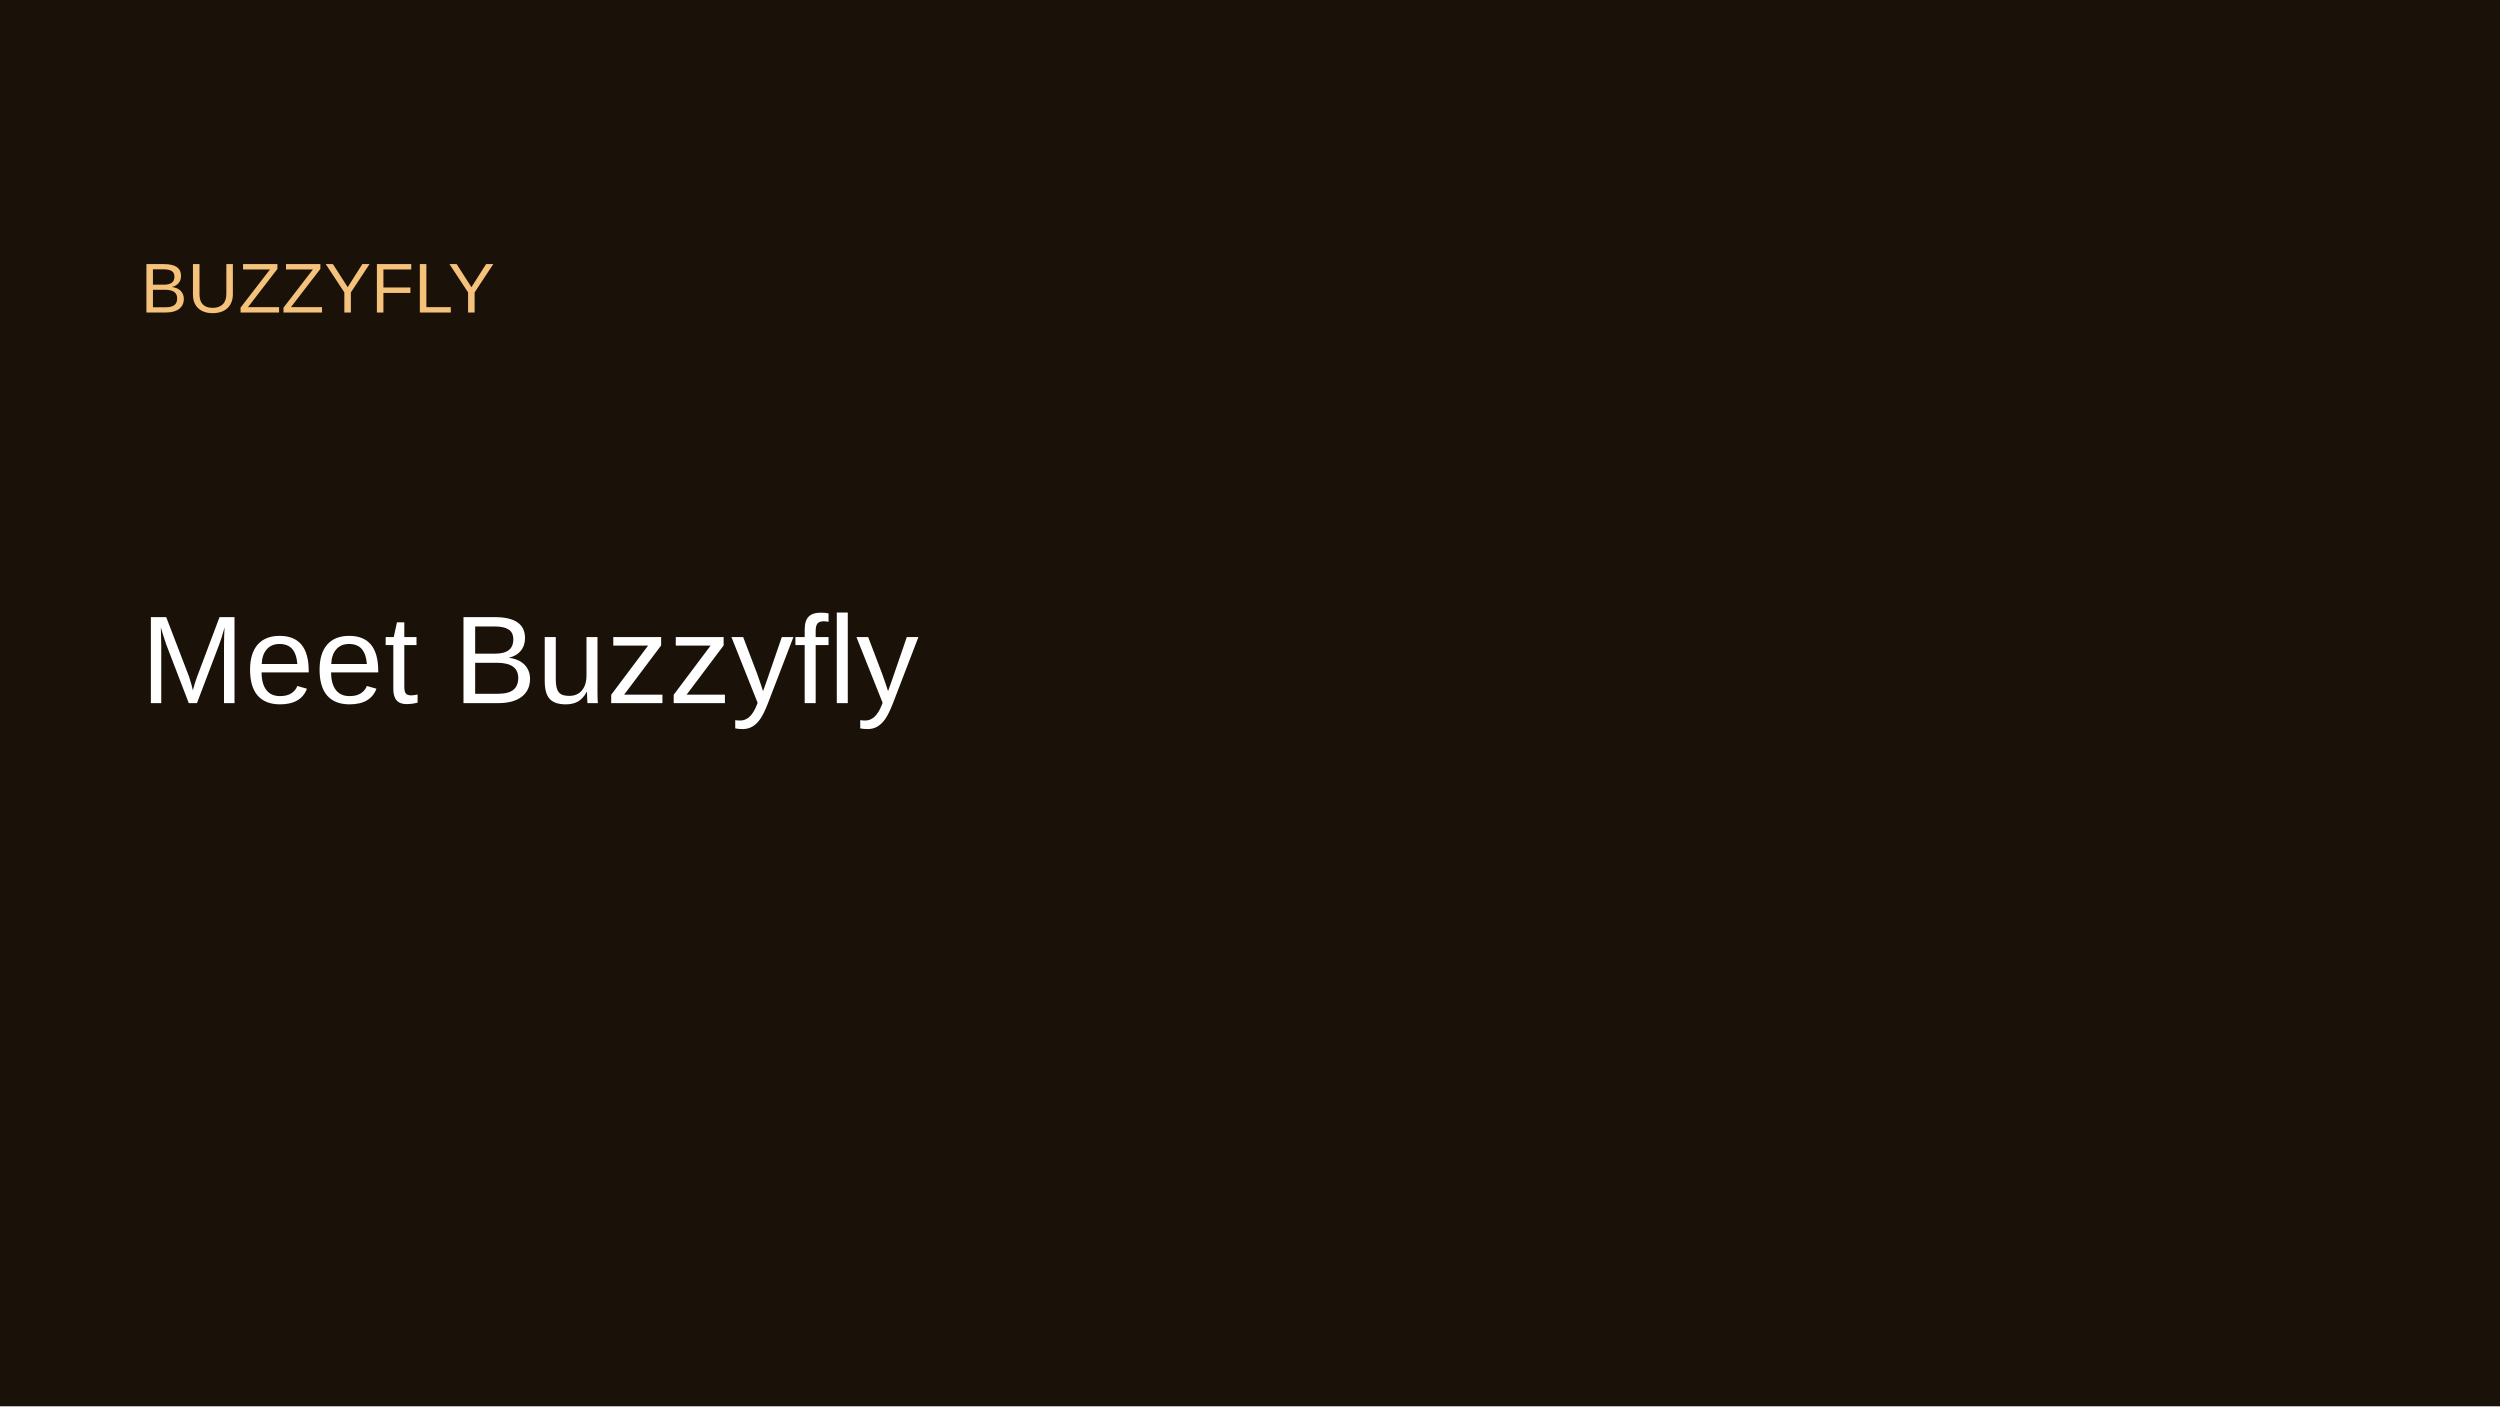
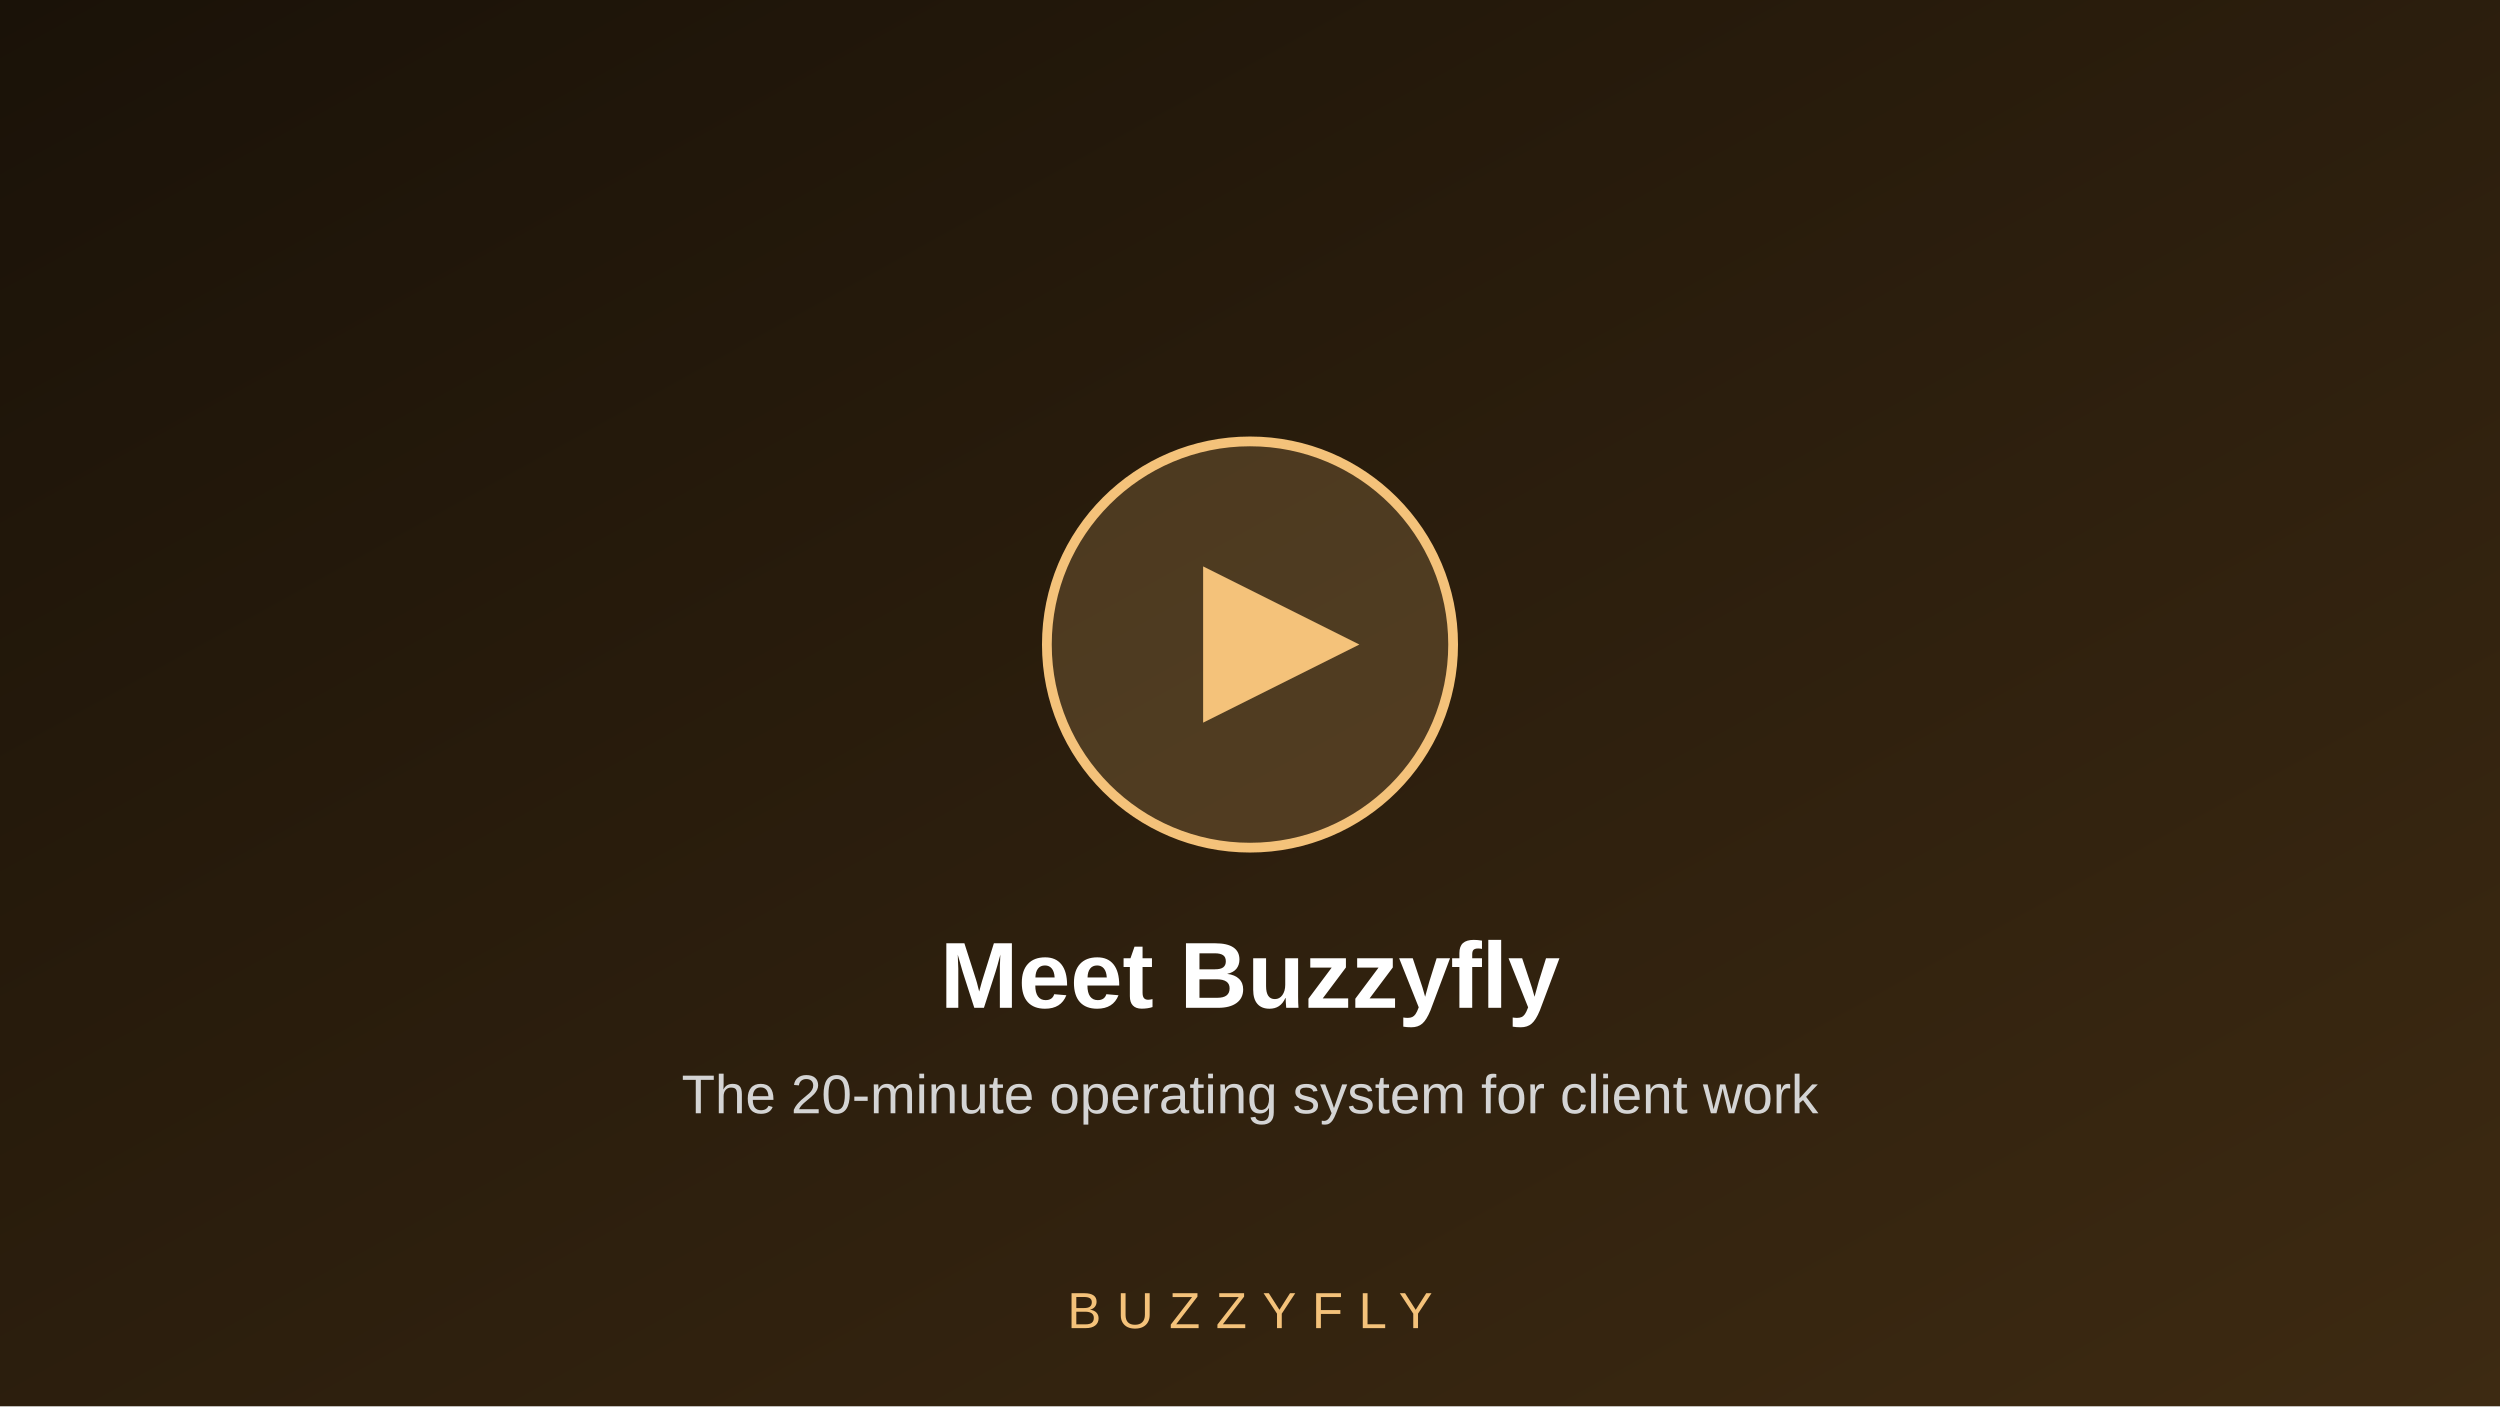
<svg xmlns="http://www.w3.org/2000/svg" viewBox="0 0 640 360">
-   <rect width="640" height="360" fill="#1a1208" />
-   <text x="36" y="80" fill="#f4c27a" font-family="Arial" font-size="18">BUZZYFLY</text>
-   <text x="36" y="180" fill="#fff" font-family="Arial" font-size="32">Meet Buzzyfly</text>
+   <defs>
+     <linearGradient id="bg" x1="0" y1="0" x2="1" y2="1">
+       <stop offset="0%" stop-color="#1a1208" />
+       <stop offset="100%" stop-color="#3d2a12" />
+     </linearGradient>
+   </defs>
+   <rect width="640" height="360" fill="url(#bg)" />
+   <circle cx="320" cy="165" r="52" fill="rgba(244,194,122,0.18)" stroke="#f4c27a" stroke-width="2.5" />
+   <polygon points="308,145 308,185 348,165" fill="#f4c27a" />
+   <text x="320" y="258" text-anchor="middle" font-family="Arial,sans-serif" font-size="24" fill="#fff" font-weight="bold">Meet Buzzyfly</text>
+   <text x="320" y="285" text-anchor="middle" font-family="Arial,sans-serif" font-size="14" fill="#d4d4d4">The 20-minute operating system for client work</text>
+   <text x="320" y="340" text-anchor="middle" font-family="Arial,sans-serif" font-size="13" fill="#f4c27a" letter-spacing="4">BUZZYFLY</text>
</svg>
